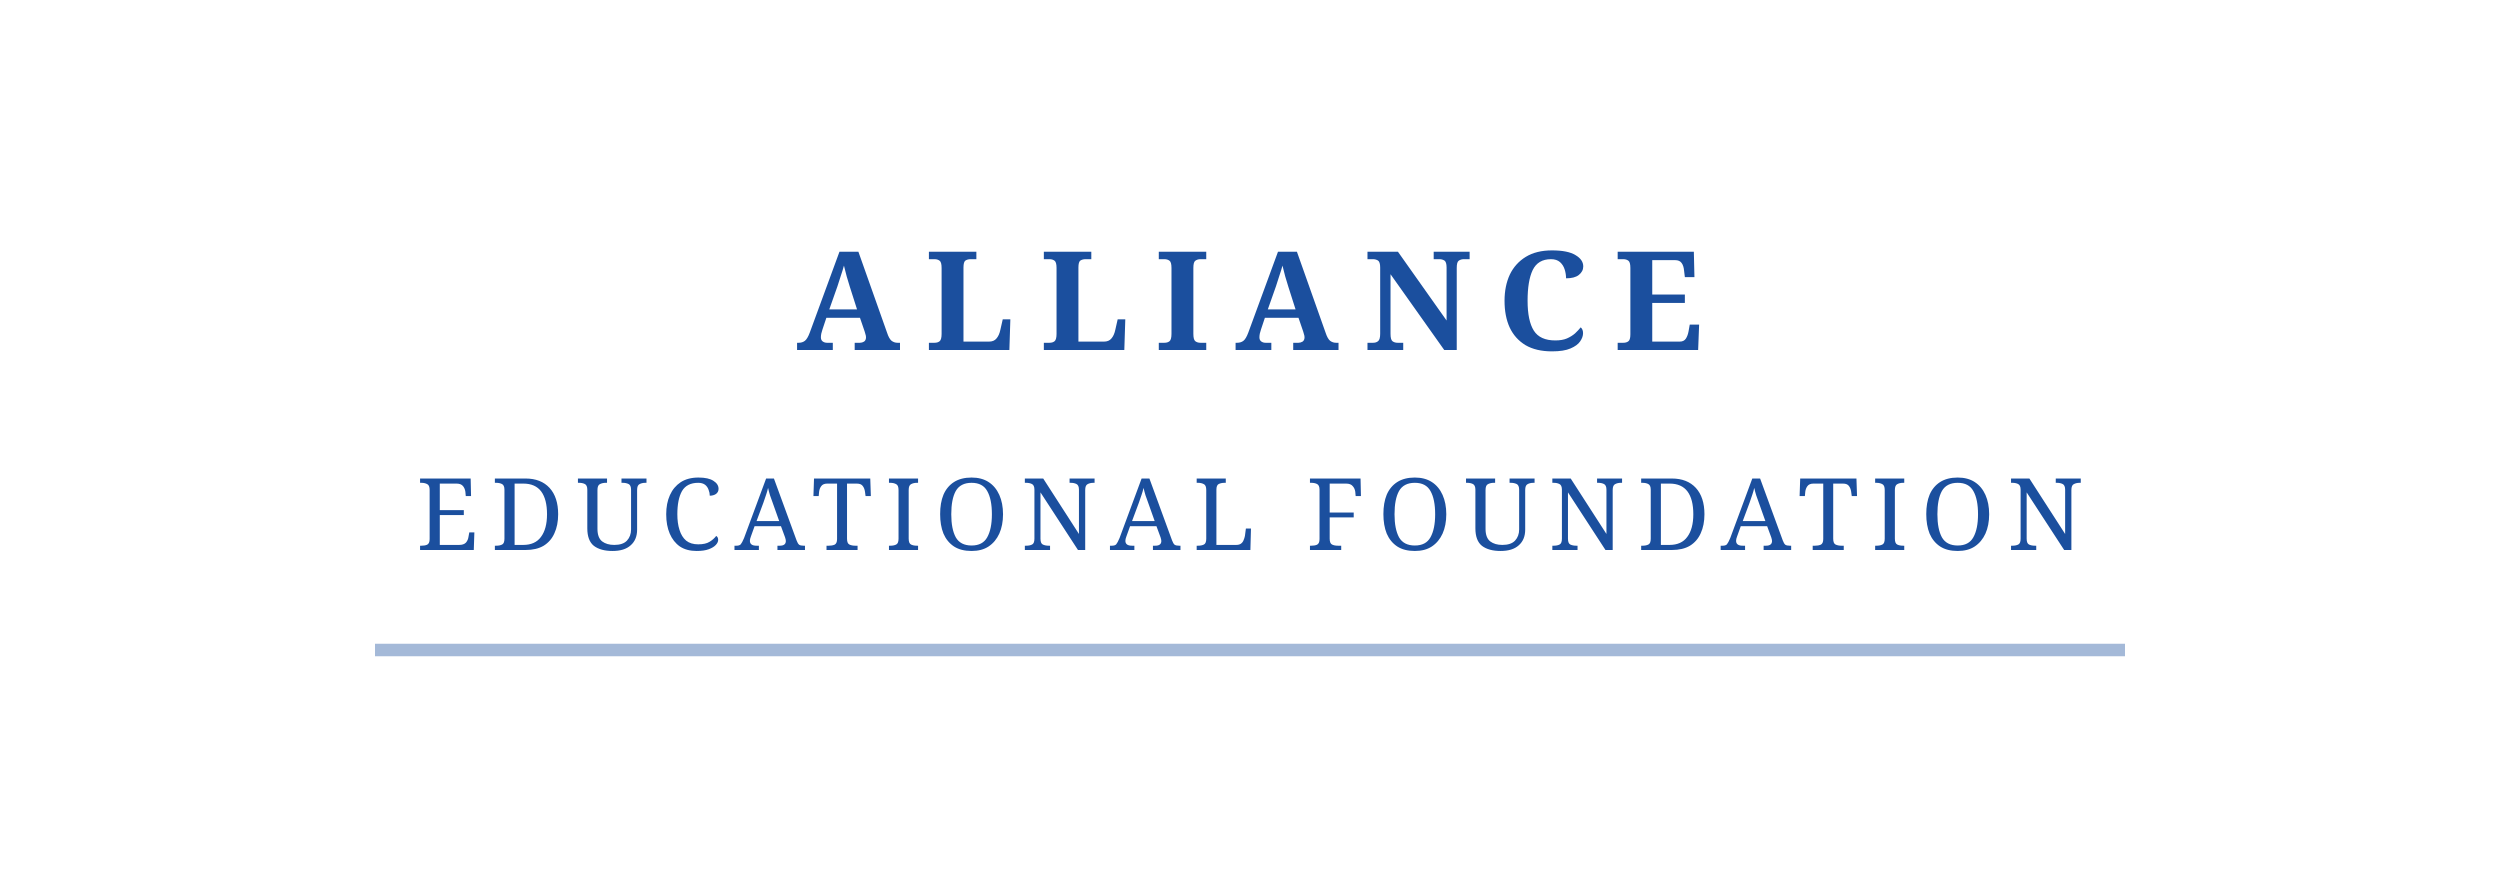
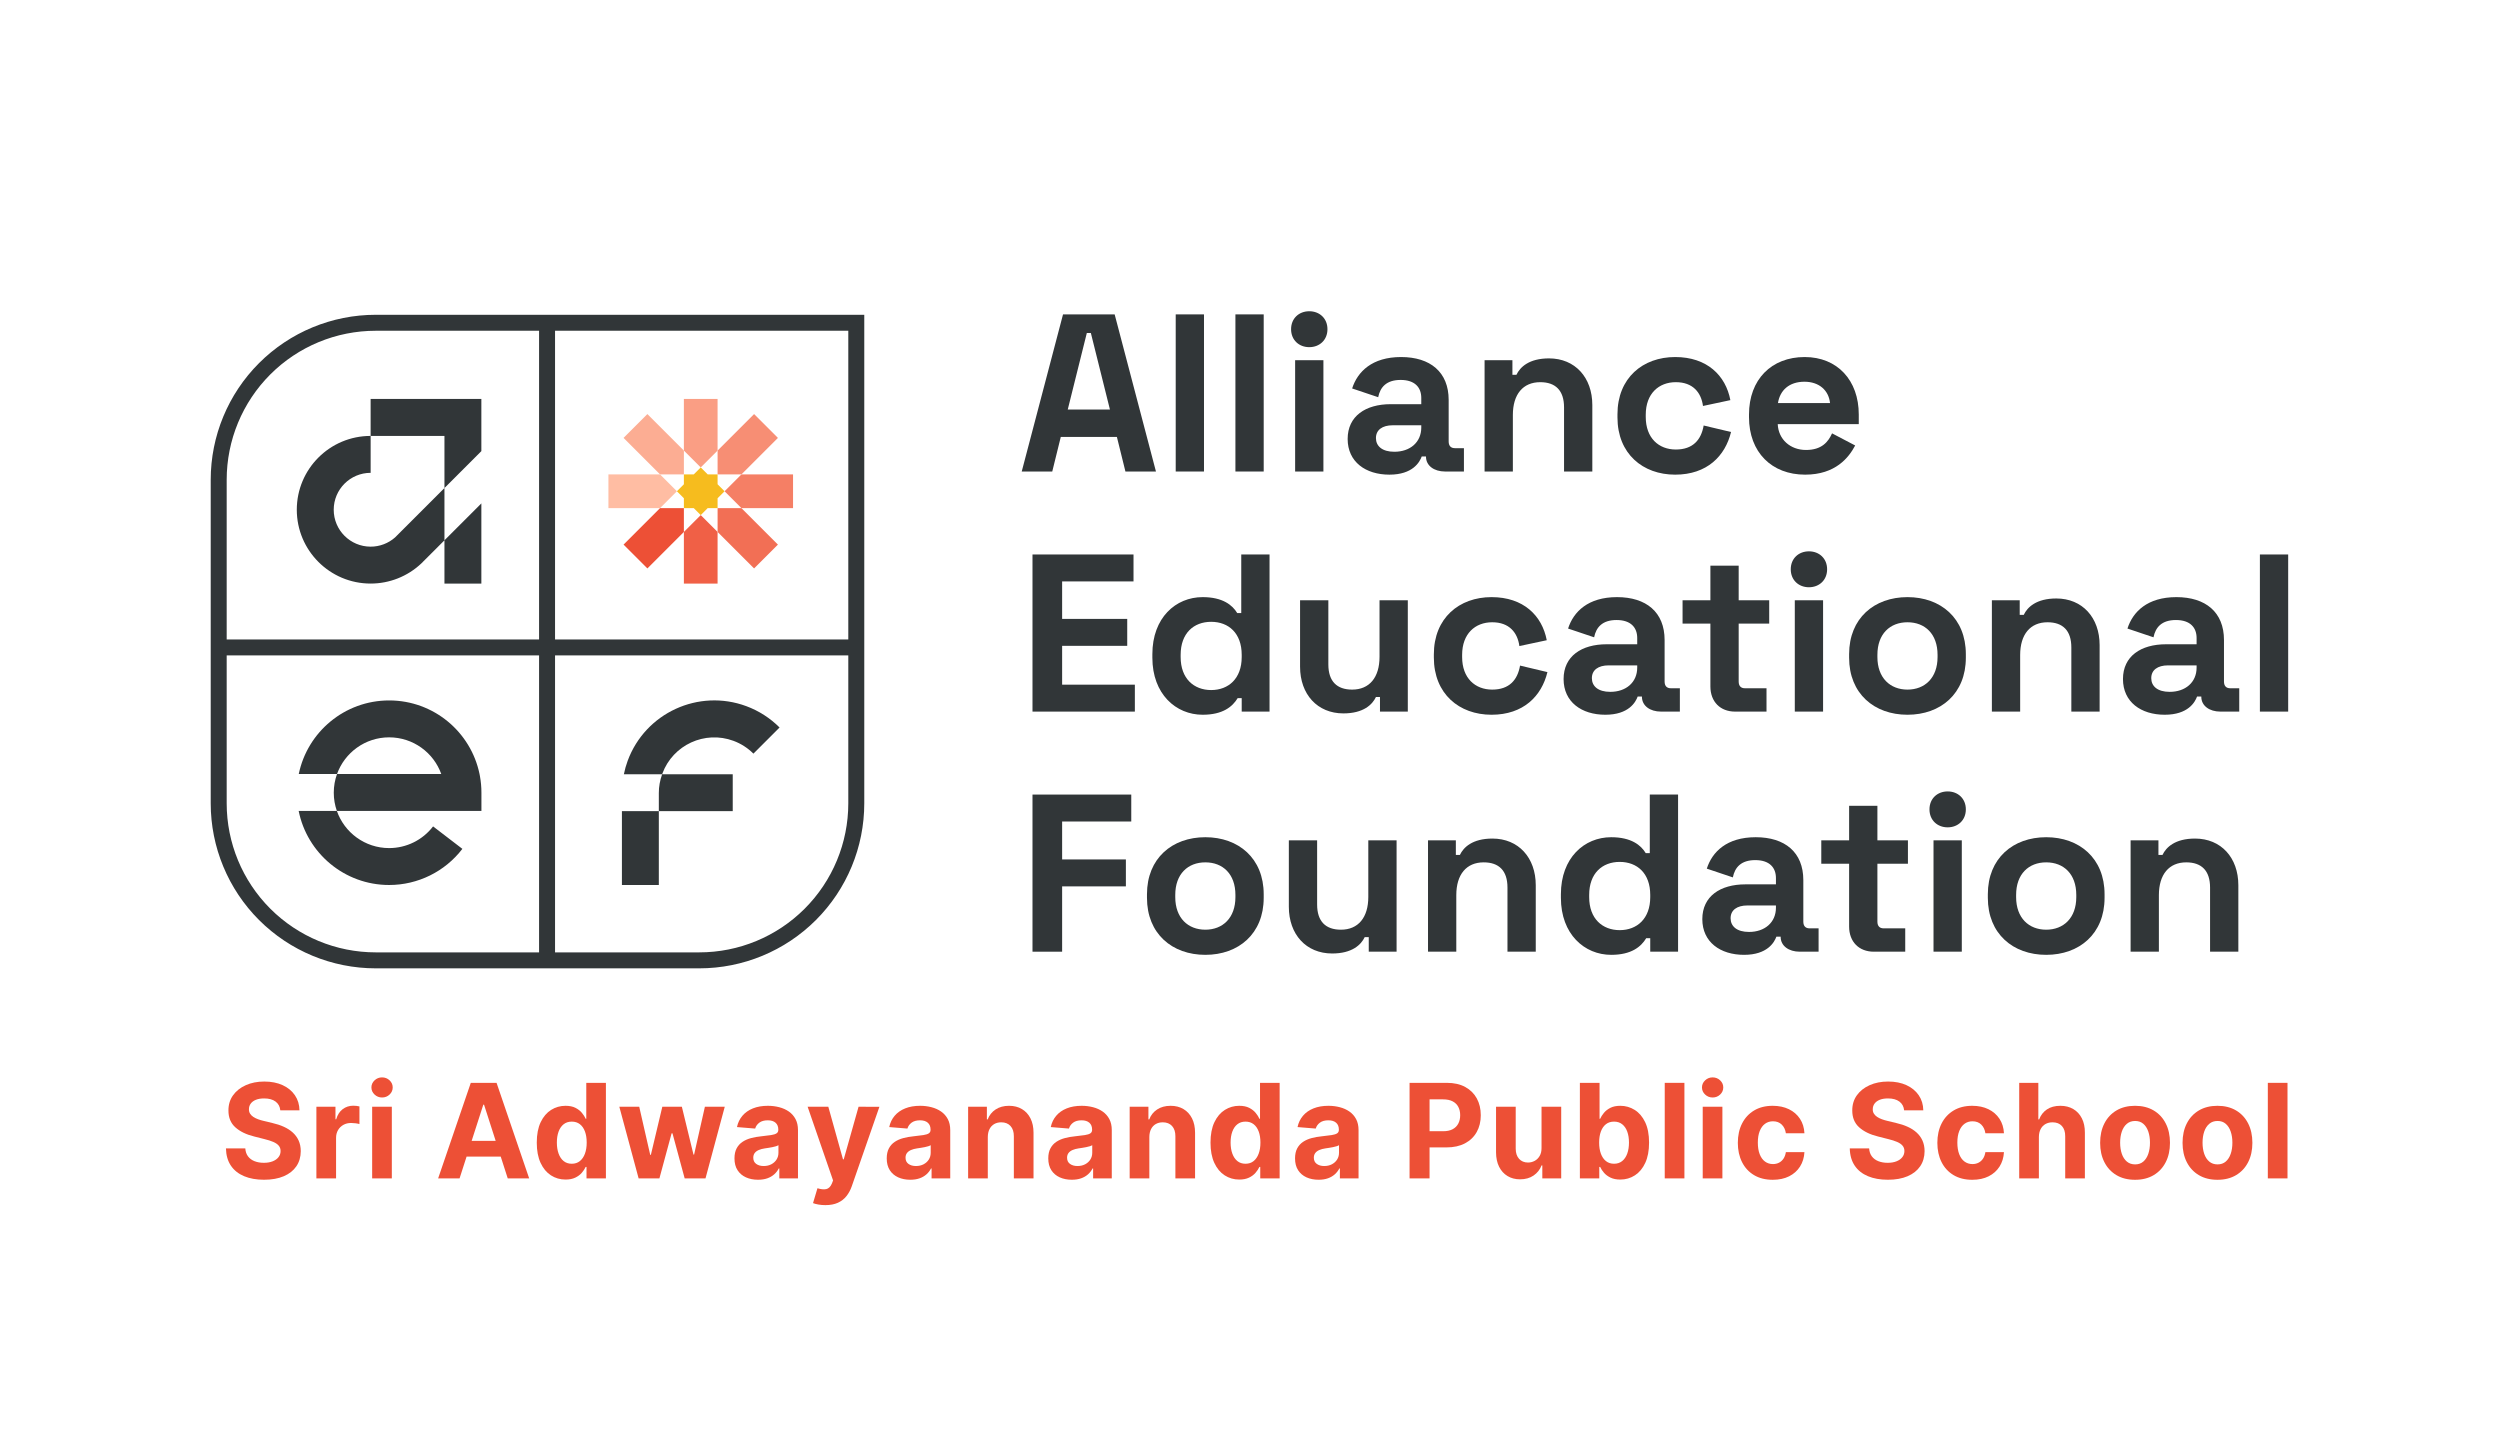
- <svg xmlns="http://www.w3.org/2000/svg" viewBox="0 0 200 70" width="200" height="70">
-   <rect width="200" height="70" fill="none" />
-   <text x="100" y="28" text-anchor="middle" font-family="Georgia, serif" font-size="11" font-weight="700" fill="#1B4F9E" letter-spacing="2">ALLIANCE</text>
-   <text x="100" y="44" text-anchor="middle" font-family="Georgia, serif" font-size="8" fill="#1B4F9E" letter-spacing="1">EDUCATIONAL FOUNDATION</text>
-   <line x1="30" y1="52" x2="170" y2="52" stroke="#1B4F9E" stroke-width="1" opacity="0.4" />
+ <svg xmlns="http://www.w3.org/2000/svg" width="100%" height="100%" viewBox="0 0 1081 620" version="1.1" xml:space="preserve" style="fill-rule:evenodd;clip-rule:evenodd;stroke-linejoin:round;stroke-miterlimit:2;">
+   <rect id="AEF_primary_Logo" x="0.26" y="0.55" width="1080" height="618.661" style="fill:none;" />
+   <g>
+     <path d="M373.711,136.113l-211.253,0c-18.922,0 -37.069,7.517 -50.449,20.897c-13.38,13.38 -20.897,31.527 -20.897,50.449c0,42.594 0,97.312 0,139.906c0,18.922 7.517,37.07 20.897,50.45c13.38,13.38 31.527,20.896 50.449,20.896l74.092,0l3.45,0c-0,0 62.364,0 62.364,0c18.923,0 37.07,-7.516 50.45,-20.896c13.38,-13.38 20.897,-31.528 20.897,-50.45l-0,-63.959c-0,0 -0,-6.906 -0,-6.906c-0,-0 -0,-140.387 -0,-140.387Zm-275.693,147.293l0,63.959c0,17.091 6.789,33.481 18.874,45.566c12.085,12.085 28.476,18.874 45.566,18.874l70.636,0l-0,-128.399l-135.076,0Zm268.786,0l-126.804,0l-0,128.399l62.364,0c17.091,0 33.482,-6.789 45.566,-18.874c12.085,-12.085 18.874,-28.475 18.874,-45.566l0,-63.959Zm-126.804,-140.387l-0,133.481l126.804,-0l0,-133.481l-126.804,0Zm-6.906,0l-70.636,0c-17.09,0 -33.481,6.789 -45.566,18.874c-12.085,12.085 -18.874,28.476 -18.874,45.566l0,69.041l135.076,-0l-0,-133.481Z" style="fill:#313638;" />
+     <path d="M208.14,195.07l-0,22.599l-15.961,15.961l-0,18.705l15.961,0l-0,-57.265Zm-37.32,37.32c-2.907,2.56 -6.657,3.984 -10.554,3.984c-8.812,-0 -15.966,-7.152 -15.966,-15.961c0,-8.815 7.148,-15.961 15.966,-15.961l0,-15.961c-17.635,-0 -31.932,14.292 -31.932,31.922c0,17.618 14.308,31.922 31.932,31.922c8.131,0 15.943,-3.1 21.852,-8.645l0,-0l0.001,-0.001c0.246,-0.23 0.488,-0.465 0.727,-0.704l-0.012,-0.011l9.345,-9.344l-0,-22.599l15.961,-15.961l-0,-22.566l-47.884,0l0,15.987l31.923,-0l-0,22.54l-21.359,21.359Z" style="fill:#313638;" />
+     <path d="M145.656,350.638l-16.514,0c3.656,18.261 19.794,32.034 39.123,32.034c12.411,0 24.116,-5.774 31.667,-15.623l-12.667,-9.712c-4.531,5.91 -11.553,9.374 -19,9.374c-10.457,0 -19.357,-6.719 -22.609,-16.073Zm62.512,0l0,-7.868c0,-2.417 -0.215,-4.784 -0.627,-7.082c-0.06,-0.339 -0.125,-0.676 -0.194,-1.011c-3.74,-18.157 -19.816,-31.81 -39.082,-31.81c-19.25,-0 -35.335,13.661 -39.079,31.81l16.545,0c3.318,-9.237 12.16,-15.849 22.534,-15.849c10.383,-0 19.222,6.609 22.537,15.849l-45.071,0c-0.912,2.528 -1.407,5.253 -1.407,8.093c-0,2.756 0.467,5.404 1.332,7.868l62.512,0Z" style="fill:#313638;" />
+     <g>
+       <path d="M121.205,480.105c-0.16,-1.627 -0.845,-2.891 -2.057,-3.792c-1.212,-0.901 -2.856,-1.352 -4.933,-1.352c-1.411,0 -2.603,0.199 -3.575,0.595c-0.971,0.397 -1.714,0.945 -2.226,1.644c-0.513,0.7 -0.769,1.493 -0.769,2.381c-0.027,0.739 0.13,1.385 0.469,1.936c0.34,0.552 0.809,1.026 1.408,1.423c0.599,0.396 1.292,0.739 2.077,1.028c0.786,0.289 1.624,0.535 2.516,0.737l3.675,0.887c1.784,0.404 3.422,0.942 4.913,1.614c1.491,0.672 2.782,1.499 3.874,2.481c1.092,0.982 1.941,2.138 2.546,3.47c0.606,1.331 0.916,2.858 0.929,4.579c-0.013,2.528 -0.649,4.717 -1.907,6.566c-1.258,1.849 -3.069,3.281 -5.432,4.297c-2.363,1.015 -5.209,1.523 -8.538,1.523c-3.302,-0 -6.174,-0.511 -8.617,-1.533c-2.443,-1.022 -4.347,-2.539 -5.712,-4.549c-1.364,-2.011 -2.08,-4.502 -2.147,-7.474l8.368,-0c0.093,1.385 0.489,2.538 1.188,3.46c0.699,0.921 1.638,1.613 2.816,2.077c1.179,0.464 2.513,0.696 4.004,0.696c1.465,0 2.74,-0.215 3.825,-0.645c1.085,-0.431 1.927,-1.029 2.526,-1.796c0.599,-0.766 0.899,-1.647 0.899,-2.642c-0,-0.928 -0.27,-1.708 -0.809,-2.34c-0.539,-0.632 -1.325,-1.17 -2.357,-1.614c-1.031,-0.444 -2.293,-0.847 -3.784,-1.21l-4.453,-1.13c-3.449,-0.847 -6.171,-2.172 -8.168,-3.974c-1.998,-1.802 -2.989,-4.229 -2.976,-7.282c-0.013,-2.502 0.649,-4.687 1.987,-6.556c1.338,-1.87 3.179,-3.329 5.522,-4.378c2.343,-1.049 5.006,-1.573 7.988,-1.573c3.036,-0 5.688,0.524 7.958,1.573c2.27,1.049 4.038,2.508 5.303,4.378c1.264,1.869 1.917,4.034 1.957,6.495l-8.288,0Z" style="fill:#ed5036;fill-rule:nonzero;" />
+       <path d="M136.808,509.537l0,-30.985l8.248,0l0,5.406l0.32,0c0.559,-1.923 1.498,-3.379 2.816,-4.367c1.318,-0.989 2.836,-1.483 4.553,-1.483c0.426,0 0.885,0.027 1.378,0.081c0.493,0.054 0.925,0.128 1.298,0.222l0,7.625c-0.399,-0.121 -0.952,-0.229 -1.657,-0.323c-0.706,-0.094 -1.352,-0.141 -1.938,-0.141c-1.251,0 -2.366,0.272 -3.345,0.817c-0.978,0.545 -1.75,1.301 -2.316,2.269c-0.566,0.969 -0.849,2.085 -0.849,3.349l-0,17.53l-8.508,-0Z" style="fill:#ed5036;fill-rule:nonzero;" />
+       <path d="M160.919,509.537l0,-30.985l8.508,0l-0,30.985l-8.508,-0Zm4.294,-34.979c-1.265,-0 -2.35,-0.427 -3.255,-1.281c-0.905,-0.854 -1.358,-1.879 -1.358,-3.076c-0,-1.184 0.453,-2.202 1.358,-3.056c0.905,-0.854 1.984,-1.281 3.235,-1.281c1.278,-0 2.367,0.427 3.265,1.281c0.899,0.854 1.348,1.872 1.348,3.056c0,1.197 -0.449,2.222 -1.348,3.076c-0.898,0.854 -1.98,1.281 -3.245,1.281Z" style="fill:#ed5036;fill-rule:nonzero;" />
+       <path d="M198.717,509.537l-9.267,-0l14.12,-41.313l11.143,-0l14.1,41.313l-9.267,-0l-10.245,-31.873l-0.319,0l-10.265,31.873Zm-0.579,-16.239l21.887,0l0,6.818l-21.887,0l-0,-6.818Z" style="fill:#ed5036;fill-rule:nonzero;" />
+       <path d="M244.541,510.041c-2.33,0 -4.437,-0.608 -6.32,-1.825c-1.884,-1.218 -3.375,-3.013 -4.474,-5.386c-1.098,-2.374 -1.647,-5.289 -1.647,-8.745c-0,-3.551 0.565,-6.506 1.697,-8.866c1.132,-2.36 2.639,-4.129 4.523,-5.305c1.884,-1.177 3.951,-1.765 6.201,-1.765c1.718,-0 3.152,0.292 4.304,0.877c1.152,0.585 2.084,1.311 2.796,2.179c0.712,0.867 1.255,1.718 1.627,2.552l0.26,-0l0,-15.533l8.488,-0l-0,41.313l-8.388,-0l-0,-4.963l-0.36,0c-0.399,0.861 -0.961,1.712 -1.687,2.552c-0.726,0.841 -1.664,1.537 -2.816,2.088c-1.152,0.551 -2.553,0.827 -4.204,0.827Zm2.696,-6.838c1.372,-0 2.533,-0.38 3.485,-1.14c0.952,-0.76 1.684,-1.826 2.197,-3.197c0.513,-1.372 0.769,-2.979 0.769,-4.822c-0,-1.842 -0.253,-3.442 -0.759,-4.801c-0.506,-1.358 -1.238,-2.407 -2.197,-3.146c-0.958,-0.74 -2.123,-1.11 -3.495,-1.11c-1.398,0 -2.576,0.383 -3.535,1.15c-0.958,0.766 -1.684,1.829 -2.176,3.187c-0.493,1.358 -0.739,2.932 -0.739,4.72c-0,1.802 0.249,3.393 0.749,4.771c0.499,1.379 1.225,2.455 2.176,3.228c0.952,0.773 2.127,1.16 3.525,1.16Z" style="fill:#ed5036;fill-rule:nonzero;" />
+       <path d="M276.141,509.537l-8.347,-30.985l8.607,0l4.753,20.818l0.279,-0l4.953,-20.818l8.448,0l5.032,20.697l0.26,-0l4.673,-20.697l8.588,0l-8.328,30.985l-9.007,-0l-5.272,-19.487l-0.38,0l-5.272,19.487l-8.987,-0Z" style="fill:#ed5036;fill-rule:nonzero;" />
+       <path d="M327.772,510.122c-1.957,-0 -3.701,-0.346 -5.232,-1.039c-1.532,-0.693 -2.74,-1.721 -3.625,-3.086c-0.886,-1.365 -1.328,-3.07 -1.328,-5.114c-0,-1.722 0.313,-3.167 0.938,-4.337c0.626,-1.17 1.478,-2.112 2.557,-2.824c1.078,-0.713 2.306,-1.251 3.684,-1.614c1.378,-0.363 2.826,-0.619 4.344,-0.767c1.784,-0.188 3.222,-0.366 4.314,-0.534c1.091,-0.168 1.883,-0.42 2.376,-0.757c0.493,-0.336 0.739,-0.833 0.739,-1.492l-0,-0.121c-0,-1.278 -0.396,-2.267 -1.188,-2.966c-0.792,-0.699 -1.914,-1.049 -3.365,-1.049c-1.531,0 -2.75,0.34 -3.655,1.019c-0.905,0.679 -1.504,1.53 -1.797,2.552l-7.869,-0.646c0.4,-1.883 1.185,-3.513 2.357,-4.892c1.171,-1.378 2.686,-2.44 4.543,-3.187c1.857,-0.746 4.011,-1.119 6.461,-1.119c1.704,-0 3.338,0.201 4.902,0.605c1.565,0.403 2.956,1.029 4.174,1.876c1.218,0.847 2.18,1.933 2.886,3.258c0.706,1.324 1.058,2.908 1.058,4.75l0,20.899l-8.068,-0l0,-4.297l-0.239,0c-0.493,0.968 -1.152,1.819 -1.977,2.552c-0.826,0.733 -1.818,1.304 -2.976,1.715c-1.158,0.41 -2.496,0.615 -4.014,0.615Zm2.436,-5.931c1.252,0 2.357,-0.252 3.315,-0.756c0.959,-0.505 1.711,-1.187 2.257,-2.048c0.546,-0.861 0.819,-1.836 0.819,-2.925l-0,-3.288c-0.266,0.175 -0.629,0.333 -1.089,0.474c-0.459,0.141 -0.975,0.269 -1.547,0.383c-0.573,0.115 -1.145,0.216 -1.718,0.303c-0.572,0.087 -1.091,0.165 -1.557,0.232c-0.999,0.148 -1.871,0.383 -2.617,0.706c-0.745,0.323 -1.324,0.756 -1.737,1.301c-0.413,0.545 -0.619,1.221 -0.619,2.027c-0,1.17 0.423,2.061 1.268,2.673c0.845,0.612 1.92,0.918 3.225,0.918Z" style="fill:#ed5036;fill-rule:nonzero;" />
+       <path d="M356.904,521.096c-1.078,-0 -2.087,-0.084 -3.025,-0.253c-0.939,-0.168 -1.715,-0.373 -2.327,-0.615l1.917,-6.435c1.505,0.471 2.773,0.595 3.805,0.373c1.031,-0.222 1.847,-1.032 2.446,-2.43l0.499,-1.312l-11.004,-31.872l8.947,0l6.351,22.754l0.319,0l6.411,-22.754l9.007,0.04l-11.923,34.293c-0.572,1.655 -1.348,3.097 -2.326,4.327c-0.979,1.231 -2.214,2.186 -3.705,2.865c-1.491,0.679 -3.288,1.019 -5.392,1.019Z" style="fill:#ed5036;fill-rule:nonzero;" />
+       <path d="M393.608,510.122c-1.957,-0 -3.701,-0.346 -5.232,-1.039c-1.531,-0.693 -2.74,-1.721 -3.625,-3.086c-0.885,-1.365 -1.328,-3.07 -1.328,-5.114c-0,-1.722 0.313,-3.167 0.939,-4.337c0.625,-1.17 1.477,-2.112 2.556,-2.824c1.078,-0.713 2.306,-1.251 3.684,-1.614c1.378,-0.363 2.826,-0.619 4.344,-0.767c1.784,-0.188 3.222,-0.366 4.314,-0.534c1.091,-0.168 1.884,-0.42 2.376,-0.757c0.493,-0.336 0.739,-0.833 0.739,-1.492l0,-0.121c0,-1.278 -0.396,-2.267 -1.188,-2.966c-0.792,-0.699 -1.914,-1.049 -3.365,-1.049c-1.531,0 -2.75,0.34 -3.655,1.019c-0.905,0.679 -1.504,1.53 -1.797,2.552l-7.869,-0.646c0.4,-1.883 1.185,-3.513 2.357,-4.892c1.171,-1.378 2.686,-2.44 4.543,-3.187c1.857,-0.746 4.011,-1.119 6.461,-1.119c1.704,-0 3.338,0.201 4.902,0.605c1.565,0.403 2.956,1.029 4.174,1.876c1.219,0.847 2.18,1.933 2.886,3.258c0.706,1.324 1.059,2.908 1.059,4.75l-0,20.899l-8.069,-0l0,-4.297l-0.239,0c-0.493,0.968 -1.152,1.819 -1.977,2.552c-0.826,0.733 -1.818,1.304 -2.976,1.715c-1.158,0.41 -2.496,0.615 -4.014,0.615Zm2.436,-5.931c1.252,0 2.357,-0.252 3.315,-0.756c0.959,-0.505 1.711,-1.187 2.257,-2.048c0.546,-0.861 0.819,-1.836 0.819,-2.925l-0,-3.288c-0.266,0.175 -0.629,0.333 -1.088,0.474c-0.46,0.141 -0.976,0.269 -1.548,0.383c-0.573,0.115 -1.145,0.216 -1.718,0.303c-0.572,0.087 -1.091,0.165 -1.557,0.232c-0.999,0.148 -1.871,0.383 -2.617,0.706c-0.745,0.323 -1.324,0.756 -1.737,1.301c-0.413,0.545 -0.619,1.221 -0.619,2.027c-0,1.17 0.423,2.061 1.268,2.673c0.846,0.612 1.921,0.918 3.225,0.918Z" style="fill:#ed5036;fill-rule:nonzero;" />
+       <path d="M427.125,491.624l0,17.913l-8.507,-0l-0,-30.985l8.108,0l-0,5.467l0.359,-0c0.679,-1.802 1.818,-3.231 3.415,-4.287c1.598,-1.056 3.535,-1.583 5.812,-1.583c2.13,-0 3.987,0.47 5.571,1.412c1.585,0.941 2.816,2.282 3.695,4.024c0.879,1.742 1.318,3.816 1.318,6.223l0,19.729l-8.507,-0l-0,-18.196c0.013,-1.896 -0.466,-3.379 -1.438,-4.448c-0.972,-1.069 -2.31,-1.603 -4.014,-1.603c-1.145,-0 -2.154,0.248 -3.026,0.746c-0.872,0.498 -1.551,1.22 -2.037,2.169c-0.486,0.948 -0.736,2.087 -0.749,3.419Z" style="fill:#ed5036;fill-rule:nonzero;" />
+       <path d="M463.458,510.122c-1.957,-0 -3.701,-0.346 -5.232,-1.039c-1.531,-0.693 -2.739,-1.721 -3.625,-3.086c-0.885,-1.365 -1.328,-3.07 -1.328,-5.114c0,-1.722 0.313,-3.167 0.939,-4.337c0.625,-1.17 1.478,-2.112 2.556,-2.824c1.078,-0.713 2.307,-1.251 3.685,-1.614c1.378,-0.363 2.825,-0.619 4.343,-0.767c1.784,-0.188 3.222,-0.366 4.314,-0.534c1.092,-0.168 1.884,-0.42 2.376,-0.757c0.493,-0.336 0.739,-0.833 0.739,-1.492l0,-0.121c0,-1.278 -0.396,-2.267 -1.188,-2.966c-0.792,-0.699 -1.914,-1.049 -3.365,-1.049c-1.531,0 -2.749,0.34 -3.655,1.019c-0.905,0.679 -1.504,1.53 -1.797,2.552l-7.868,-0.646c0.399,-1.883 1.184,-3.513 2.356,-4.892c1.172,-1.378 2.686,-2.44 4.543,-3.187c1.858,-0.746 4.011,-1.119 6.461,-1.119c1.704,-0 3.338,0.201 4.903,0.605c1.564,0.403 2.955,1.029 4.174,1.876c1.218,0.847 2.18,1.933 2.885,3.258c0.706,1.324 1.059,2.908 1.059,4.75l-0,20.899l-8.068,-0l-0,-4.297l-0.24,0c-0.493,0.968 -1.152,1.819 -1.977,2.552c-0.826,0.733 -1.817,1.304 -2.976,1.715c-1.158,0.41 -2.496,0.615 -4.014,0.615Zm2.437,-5.931c1.251,0 2.356,-0.252 3.315,-0.756c0.958,-0.505 1.711,-1.187 2.256,-2.048c0.546,-0.861 0.819,-1.836 0.819,-2.925l0,-3.288c-0.266,0.175 -0.629,0.333 -1.088,0.474c-0.46,0.141 -0.975,0.269 -1.548,0.383c-0.572,0.115 -1.145,0.216 -1.717,0.303c-0.573,0.087 -1.092,0.165 -1.558,0.232c-0.999,0.148 -1.871,0.383 -2.616,0.706c-0.746,0.323 -1.325,0.756 -1.738,1.301c-0.412,0.545 -0.619,1.221 -0.619,2.027c0,1.17 0.423,2.061 1.268,2.673c0.846,0.612 1.921,0.918 3.226,0.918Z" style="fill:#ed5036;fill-rule:nonzero;" />
+       <path d="M496.975,491.624l0,17.913l-8.507,-0l-0,-30.985l8.108,0l-0,5.467l0.359,-0c0.679,-1.802 1.818,-3.231 3.415,-4.287c1.598,-1.056 3.535,-1.583 5.812,-1.583c2.13,-0 3.987,0.47 5.572,1.412c1.584,0.941 2.816,2.282 3.694,4.024c0.879,1.742 1.318,3.816 1.318,6.223l0,19.729l-8.507,-0l-0,-18.196c0.013,-1.896 -0.466,-3.379 -1.438,-4.448c-0.972,-1.069 -2.31,-1.603 -4.014,-1.603c-1.145,-0 -2.154,0.248 -3.026,0.746c-0.872,0.498 -1.551,1.22 -2.037,2.169c-0.486,0.948 -0.735,2.087 -0.749,3.419Z" style="fill:#ed5036;fill-rule:nonzero;" />
+       <path d="M535.865,510.041c-2.33,0 -4.437,-0.608 -6.321,-1.825c-1.884,-1.218 -3.375,-3.013 -4.474,-5.386c-1.098,-2.374 -1.647,-5.289 -1.647,-8.745c-0,-3.551 0.566,-6.506 1.697,-8.866c1.132,-2.36 2.64,-4.129 4.524,-5.305c1.884,-1.177 3.951,-1.765 6.201,-1.765c1.717,-0 3.152,0.292 4.303,0.877c1.152,0.585 2.084,1.311 2.796,2.179c0.713,0.867 1.255,1.718 1.628,2.552l0.259,-0l0,-15.533l8.488,-0l-0,41.313l-8.388,-0l0,-4.963l-0.359,0c-0.4,0.861 -0.962,1.712 -1.688,2.552c-0.725,0.841 -1.664,1.537 -2.816,2.088c-1.151,0.551 -2.552,0.827 -4.203,0.827Zm2.696,-6.838c1.371,-0 2.533,-0.38 3.485,-1.14c0.951,-0.76 1.684,-1.826 2.196,-3.197c0.513,-1.372 0.769,-2.979 0.769,-4.822c0,-1.842 -0.253,-3.442 -0.759,-4.801c-0.506,-1.358 -1.238,-2.407 -2.196,-3.146c-0.959,-0.74 -2.124,-1.11 -3.495,-1.11c-1.398,0 -2.577,0.383 -3.535,1.15c-0.959,0.766 -1.684,1.829 -2.177,3.187c-0.493,1.358 -0.739,2.932 -0.739,4.72c0,1.802 0.25,3.393 0.749,4.771c0.499,1.379 1.225,2.455 2.177,3.228c0.952,0.773 2.127,1.16 3.525,1.16Z" style="fill:#ed5036;fill-rule:nonzero;" />
+       <path d="M570.161,510.122c-1.957,-0 -3.702,-0.346 -5.233,-1.039c-1.531,-0.693 -2.739,-1.721 -3.624,-3.086c-0.886,-1.365 -1.328,-3.07 -1.328,-5.114c-0,-1.722 0.312,-3.167 0.938,-4.337c0.626,-1.17 1.478,-2.112 2.556,-2.824c1.079,-0.713 2.307,-1.251 3.685,-1.614c1.378,-0.363 2.826,-0.619 4.344,-0.767c1.784,-0.188 3.222,-0.366 4.313,-0.534c1.092,-0.168 1.884,-0.42 2.377,-0.757c0.492,-0.336 0.739,-0.833 0.739,-1.492l-0,-0.121c-0,-1.278 -0.396,-2.267 -1.188,-2.966c-0.793,-0.699 -1.914,-1.049 -3.366,-1.049c-1.531,0 -2.749,0.34 -3.654,1.019c-0.906,0.679 -1.505,1.53 -1.798,2.552l-7.868,-0.646c0.399,-1.883 1.185,-3.513 2.357,-4.892c1.171,-1.378 2.686,-2.44 4.543,-3.187c1.857,-0.746 4.011,-1.119 6.46,-1.119c1.705,-0 3.339,0.201 4.903,0.605c1.565,0.403 2.956,1.029 4.174,1.876c1.218,0.847 2.18,1.933 2.886,3.258c0.705,1.324 1.058,2.908 1.058,4.75l0,20.899l-8.068,-0l0,-4.297l-0.24,0c-0.492,0.968 -1.151,1.819 -1.977,2.552c-0.825,0.733 -1.817,1.304 -2.975,1.715c-1.159,0.41 -2.497,0.615 -4.014,0.615Zm2.436,-5.931c1.252,0 2.357,-0.252 3.315,-0.756c0.959,-0.505 1.711,-1.187 2.257,-2.048c0.546,-0.861 0.819,-1.836 0.819,-2.925l-0,-3.288c-0.267,0.175 -0.629,0.333 -1.089,0.474c-0.459,0.141 -0.975,0.269 -1.547,0.383c-0.573,0.115 -1.145,0.216 -1.718,0.303c-0.572,0.087 -1.092,0.165 -1.558,0.232c-0.998,0.148 -1.87,0.383 -2.616,0.706c-0.745,0.323 -1.325,0.756 -1.737,1.301c-0.413,0.545 -0.619,1.221 -0.619,2.027c-0,1.17 0.422,2.061 1.268,2.673c0.845,0.612 1.92,0.918 3.225,0.918Z" style="fill:#ed5036;fill-rule:nonzero;" />
+       <path d="M609.496,509.537l-0,-41.313l16.136,-0c3.102,-0 5.745,0.595 7.928,1.785c2.184,1.19 3.851,2.838 5.003,4.942c1.152,2.105 1.727,4.529 1.727,7.272c0,2.744 -0.585,5.165 -1.757,7.262c-1.172,2.098 -2.866,3.732 -5.083,4.902c-2.216,1.17 -4.896,1.755 -8.038,1.755l-10.285,0l0,-6.999l8.887,-0c1.665,-0 3.039,-0.293 4.124,-0.878c1.085,-0.585 1.898,-1.399 2.437,-2.441c0.539,-1.042 0.809,-2.242 0.809,-3.601c-0,-1.371 -0.27,-2.572 -0.809,-3.6c-0.539,-1.029 -1.355,-1.829 -2.447,-2.401c-1.091,-0.571 -2.476,-0.857 -4.154,-0.857l-5.831,-0l-0,34.172l-8.647,-0Z" style="fill:#ed5036;fill-rule:nonzero;" />
+       <path d="M666.558,496.344l0,-17.792l8.508,0l-0,30.985l-8.168,-0l-0,-5.628l-0.32,-0c-0.692,1.815 -1.84,3.274 -3.445,4.377c-1.604,1.103 -3.558,1.654 -5.861,1.654c-2.05,0 -3.854,-0.47 -5.412,-1.412c-1.558,-0.941 -2.773,-2.279 -3.645,-4.014c-0.872,-1.735 -1.315,-3.813 -1.328,-6.233l0,-19.729l8.508,0l-0,18.196c0.013,1.828 0.499,3.274 1.458,4.337c0.958,1.062 2.243,1.593 3.854,1.593c1.025,0 1.984,-0.238 2.876,-0.716c0.892,-0.477 1.614,-1.187 2.166,-2.128c0.553,-0.941 0.823,-2.105 0.809,-3.49Z" style="fill:#ed5036;fill-rule:nonzero;" />
+       <path d="M683.14,509.537l0,-41.313l8.508,-0l-0,15.533l0.259,-0c0.373,-0.834 0.916,-1.685 1.628,-2.552c0.712,-0.868 1.644,-1.594 2.796,-2.179c1.152,-0.585 2.586,-0.877 4.304,-0.877c2.236,-0 4.3,0.588 6.191,1.765c1.89,1.176 3.401,2.945 4.533,5.305c1.132,2.36 1.697,5.315 1.697,8.866c0,3.456 -0.549,6.371 -1.647,8.745c-1.099,2.373 -2.59,4.168 -4.474,5.386c-1.884,1.217 -3.99,1.825 -6.32,1.825c-1.651,0 -3.053,-0.276 -4.204,-0.827c-1.152,-0.551 -2.094,-1.247 -2.826,-2.088c-0.732,-0.84 -1.291,-1.691 -1.678,-2.552l-0.379,0l0,4.963l-8.388,-0Zm8.328,-15.493c0,1.843 0.253,3.45 0.759,4.822c0.506,1.371 1.238,2.437 2.197,3.197c0.958,0.76 2.123,1.14 3.495,1.14c1.384,-0 2.556,-0.387 3.514,-1.16c0.959,-0.773 1.688,-1.849 2.187,-3.228c0.5,-1.378 0.749,-2.969 0.749,-4.771c0,-1.788 -0.246,-3.362 -0.739,-4.72c-0.492,-1.358 -1.218,-2.421 -2.177,-3.187c-0.958,-0.767 -2.136,-1.15 -3.534,-1.15c-1.385,0 -2.553,0.37 -3.505,1.11c-0.952,0.739 -1.681,1.788 -2.187,3.146c-0.506,1.359 -0.759,2.959 -0.759,4.801Z" style="fill:#ed5036;fill-rule:nonzero;" />
+       <rect x="719.833" y="468.224" width="8.508" height="41.313" style="fill:#ed5036;fill-rule:nonzero;" />
+       <path d="M736.255,509.537l0,-30.985l8.508,0l-0,30.985l-8.508,-0Zm4.294,-34.979c-1.265,-0 -2.35,-0.427 -3.255,-1.281c-0.906,-0.854 -1.358,-1.879 -1.358,-3.076c-0,-1.184 0.452,-2.202 1.358,-3.056c0.905,-0.854 1.983,-1.281 3.235,-1.281c1.278,-0 2.366,0.427 3.265,1.281c0.899,0.854 1.348,1.872 1.348,3.056c0,1.197 -0.449,2.222 -1.348,3.076c-0.899,0.854 -1.98,1.281 -3.245,1.281Z" style="fill:#ed5036;fill-rule:nonzero;" />
+       <path d="M766.537,510.142c-3.142,-0 -5.841,-0.676 -8.098,-2.027c-2.257,-1.352 -3.988,-3.231 -5.192,-5.639c-1.205,-2.407 -1.808,-5.177 -1.808,-8.311c0,-3.173 0.609,-5.96 1.828,-8.361c1.218,-2.401 2.952,-4.277 5.202,-5.628c2.25,-1.352 4.926,-2.027 8.028,-2.027c2.676,-0 5.019,0.49 7.03,1.472c2.01,0.982 3.601,2.36 4.773,4.136c1.171,1.775 1.817,3.859 1.937,6.253l-8.028,-0c-0.227,-1.547 -0.822,-2.794 -1.788,-3.742c-0.965,-0.948 -2.226,-1.422 -3.784,-1.422c-1.318,-0 -2.466,0.36 -3.445,1.079c-0.979,0.72 -1.741,1.765 -2.287,3.137c-0.546,1.372 -0.818,3.032 -0.818,4.982c-0,1.977 0.269,3.658 0.808,5.044c0.54,1.385 1.302,2.44 2.287,3.167c0.985,0.726 2.137,1.089 3.455,1.089c0.972,-0 1.847,-0.202 2.626,-0.605c0.779,-0.404 1.425,-0.992 1.937,-1.765c0.513,-0.774 0.849,-1.705 1.009,-2.794l8.028,-0c-0.133,2.367 -0.769,4.448 -1.907,6.243c-1.139,1.795 -2.706,3.197 -4.703,4.206c-1.997,1.009 -4.361,1.513 -7.09,1.513Z" style="fill:#ed5036;fill-rule:nonzero;" />
+       <path d="M823.346,480.105c-0.159,-1.627 -0.845,-2.891 -2.057,-3.792c-1.211,-0.901 -2.855,-1.352 -4.932,-1.352c-1.412,0 -2.603,0.199 -3.575,0.595c-0.972,0.397 -1.714,0.945 -2.227,1.644c-0.512,0.7 -0.769,1.493 -0.769,2.381c-0.026,0.739 0.13,1.385 0.47,1.936c0.339,0.552 0.808,1.026 1.408,1.423c0.599,0.396 1.291,0.739 2.077,1.028c0.785,0.289 1.624,0.535 2.516,0.737l3.674,0.887c1.784,0.404 3.422,0.942 4.913,1.614c1.491,0.672 2.783,1.499 3.875,2.481c1.091,0.982 1.94,2.138 2.546,3.47c0.606,1.331 0.915,2.858 0.928,4.579c-0.013,2.528 -0.649,4.717 -1.907,6.566c-1.258,1.849 -3.069,3.281 -5.432,4.297c-2.363,1.015 -5.209,1.523 -8.537,1.523c-3.302,-0 -6.175,-0.511 -8.618,-1.533c-2.443,-1.022 -4.347,-2.539 -5.711,-4.549c-1.365,-2.011 -2.08,-4.502 -2.147,-7.474l8.368,-0c0.093,1.385 0.489,2.538 1.188,3.46c0.699,0.921 1.637,1.613 2.816,2.077c1.178,0.464 2.513,0.696 4.004,0.696c1.464,0 2.739,-0.215 3.824,-0.645c1.085,-0.431 1.927,-1.029 2.527,-1.796c0.599,-0.766 0.898,-1.647 0.898,-2.642c0,-0.928 -0.269,-1.708 -0.809,-2.34c-0.539,-0.632 -1.324,-1.17 -2.356,-1.614c-1.032,-0.444 -2.293,-0.847 -3.785,-1.21l-4.453,-1.13c-3.448,-0.847 -6.171,-2.172 -8.168,-3.974c-1.997,-1.802 -2.989,-4.229 -2.976,-7.282c-0.013,-2.502 0.649,-4.687 1.987,-6.556c1.338,-1.87 3.179,-3.329 5.522,-4.378c2.344,-1.049 5.006,-1.573 7.989,-1.573c3.035,-0 5.688,0.524 7.958,1.573c2.27,1.049 4.037,2.508 5.302,4.378c1.265,1.869 1.917,4.034 1.957,6.495l-8.288,0Z" style="fill:#ed5036;fill-rule:nonzero;" />
+       <path d="M852.81,510.142c-3.143,-0 -5.842,-0.676 -8.099,-2.027c-2.256,-1.352 -3.987,-3.231 -5.192,-5.639c-1.205,-2.407 -1.807,-5.177 -1.807,-8.311c-0,-3.173 0.609,-5.96 1.827,-8.361c1.218,-2.401 2.952,-4.277 5.202,-5.628c2.25,-1.352 4.926,-2.027 8.029,-2.027c2.676,-0 5.019,0.49 7.029,1.472c2.011,0.982 3.602,2.36 4.773,4.136c1.172,1.775 1.818,3.859 1.937,6.253l-8.028,-0c-0.226,-1.547 -0.822,-2.794 -1.787,-3.742c-0.965,-0.948 -2.227,-1.422 -3.785,-1.422c-1.318,-0 -2.466,0.36 -3.445,1.079c-0.978,0.72 -1.74,1.765 -2.286,3.137c-0.546,1.372 -0.819,3.032 -0.819,4.982c0,1.977 0.27,3.658 0.809,5.044c0.539,1.385 1.301,2.44 2.286,3.167c0.986,0.726 2.137,1.089 3.455,1.089c0.972,-0 1.848,-0.202 2.627,-0.605c0.778,-0.404 1.424,-0.992 1.937,-1.765c0.512,-0.774 0.848,-1.705 1.008,-2.794l8.028,-0c-0.133,2.367 -0.768,4.448 -1.907,6.243c-1.138,1.795 -2.706,3.197 -4.703,4.206c-1.997,1.009 -4.36,1.513 -7.089,1.513Z" style="fill:#ed5036;fill-rule:nonzero;" />
+       <path d="M881.614,491.624l-0,17.913l-8.508,-0l0,-41.313l8.268,-0l-0,15.795l0.359,-0c0.693,-1.829 1.811,-3.265 3.356,-4.307c1.544,-1.042 3.481,-1.563 5.811,-1.563c2.13,-0 3.991,0.467 5.582,1.402c1.591,0.934 2.829,2.272 3.714,4.014c0.886,1.741 1.322,3.823 1.308,6.243l0,19.729l-8.507,-0l-0,-18.196c0.013,-1.909 -0.463,-3.395 -1.428,-4.458c-0.965,-1.062 -2.313,-1.593 -4.044,-1.593c-1.158,-0 -2.18,0.248 -3.066,0.746c-0.885,0.498 -1.577,1.22 -2.076,2.169c-0.5,0.948 -0.756,2.087 -0.769,3.419Z" style="fill:#ed5036;fill-rule:nonzero;" />
+       <path d="M923.199,510.142c-3.102,-0 -5.782,-0.669 -8.038,-2.007c-2.257,-1.338 -3.998,-3.208 -5.223,-5.608c-1.224,-2.401 -1.837,-5.188 -1.837,-8.362c0,-3.2 0.613,-6.001 1.837,-8.401c1.225,-2.401 2.966,-4.27 5.223,-5.608c2.256,-1.338 4.936,-2.007 8.038,-2.007c3.102,-0 5.781,0.669 8.038,2.007c2.257,1.338 3.998,3.207 5.222,5.608c1.225,2.4 1.838,5.201 1.838,8.401c-0,3.174 -0.613,5.961 -1.838,8.362c-1.224,2.4 -2.965,4.27 -5.222,5.608c-2.257,1.338 -4.936,2.007 -8.038,2.007Zm0.04,-6.657c1.411,0 2.589,-0.407 3.535,-1.22c0.945,-0.814 1.661,-1.927 2.147,-3.339c0.486,-1.412 0.728,-3.019 0.728,-4.821c0,-1.802 -0.242,-3.409 -0.728,-4.821c-0.486,-1.412 -1.202,-2.529 -2.147,-3.349c-0.946,-0.82 -2.124,-1.23 -3.535,-1.23c-1.425,-0 -2.62,0.41 -3.585,1.23c-0.965,0.82 -1.691,1.937 -2.177,3.349c-0.486,1.412 -0.729,3.019 -0.729,4.821c0,1.802 0.243,3.409 0.729,4.821c0.486,1.412 1.212,2.525 2.177,3.339c0.965,0.813 2.16,1.22 3.585,1.22Z" style="fill:#ed5036;fill-rule:nonzero;" />
+       <path d="M958.833,510.142c-3.102,-0 -5.781,-0.669 -8.038,-2.007c-2.257,-1.338 -3.998,-3.208 -5.222,-5.608c-1.225,-2.401 -1.838,-5.188 -1.838,-8.362c0,-3.2 0.613,-6.001 1.838,-8.401c1.224,-2.401 2.965,-4.27 5.222,-5.608c2.257,-1.338 4.936,-2.007 8.038,-2.007c3.102,-0 5.782,0.669 8.038,2.007c2.257,1.338 3.998,3.207 5.223,5.608c1.224,2.4 1.837,5.201 1.837,8.401c-0,3.174 -0.613,5.961 -1.837,8.362c-1.225,2.4 -2.966,4.27 -5.223,5.608c-2.256,1.338 -4.936,2.007 -8.038,2.007Zm0.04,-6.657c1.411,0 2.59,-0.407 3.535,-1.22c0.945,-0.814 1.661,-1.927 2.147,-3.339c0.486,-1.412 0.729,-3.019 0.729,-4.821c-0,-1.802 -0.243,-3.409 -0.729,-4.821c-0.486,-1.412 -1.202,-2.529 -2.147,-3.349c-0.945,-0.82 -2.124,-1.23 -3.535,-1.23c-1.425,-0 -2.62,0.41 -3.585,1.23c-0.965,0.82 -1.691,1.937 -2.177,3.349c-0.486,1.412 -0.728,3.019 -0.728,4.821c-0,1.802 0.242,3.409 0.728,4.821c0.486,1.412 1.212,2.525 2.177,3.339c0.965,0.813 2.16,1.22 3.585,1.22Z" style="fill:#ed5036;fill-rule:nonzero;" />
+       <rect x="980.607" y="468.224" width="8.508" height="41.313" style="fill:#ed5036;fill-rule:nonzero;" />
+     </g>
+     <g>
+       <path d="M441.793,203.883l13.201,0l3.688,-14.947l24.265,0l3.688,14.947l13.201,0l-17.859,-67.942l-22.324,0l-17.86,67.942Zm19.898,-26.788l8.25,-33.098l1.747,0l8.25,33.098l-18.247,-0Z" style="fill:#313638;fill-rule:nonzero;" />
+       <rect x="508.377" y="135.941" width="12.23" height="67.942" style="fill:#313638;fill-rule:nonzero;" />
+       <rect x="534.195" y="135.941" width="12.23" height="67.942" style="fill:#313638;fill-rule:nonzero;" />
+       <path d="M566.128,150.112c4.465,-0 7.862,-3.106 7.862,-7.765c-0,-4.659 -3.397,-7.765 -7.862,-7.765c-4.465,0 -7.862,3.106 -7.862,7.765c0,4.659 3.397,7.765 7.862,7.765Zm-6.115,53.771l12.23,0l-0,-48.142l-12.23,0l0,48.142Z" style="fill:#313638;fill-rule:nonzero;" />
+       <path d="M600.779,205.242c10.094,0 13.103,-5.435 13.976,-7.862l1.844,0l0,0.097c0,3.883 3.495,6.406 8.251,6.406l8.153,0l-0,-10.094l-3.883,0c-1.747,0 -2.718,-0.97 -2.718,-2.912l0,-17.956c0,-12.035 -7.958,-18.538 -20.576,-18.538c-12.521,-0 -18.83,6.309 -21.16,13.588l11.26,3.785c0.873,-4.367 3.591,-7.473 9.706,-7.473c6.211,-0 8.929,3.3 8.929,7.765l0,2.717l-13.2,0c-10.871,0 -18.636,5.145 -18.636,15.045c0,9.9 7.765,15.432 18.054,15.432Zm2.135,-9.9c-5.241,0 -7.959,-2.426 -7.959,-5.921c-0,-3.494 2.718,-5.532 7.279,-5.532l12.327,0l0,0.971c0,6.406 -4.853,10.482 -11.647,10.482Z" style="fill:#313638;fill-rule:nonzero;" />
+       <path d="M641.932,203.883l12.23,0l-0,-24.459c-0,-8.929 4.368,-14.171 11.841,-14.171c6.6,0 10.289,3.592 10.289,10.871l-0,27.759l12.229,0l0,-28.729c0,-11.939 -7.473,-20.189 -18.732,-20.189c-8.639,-0 -12.521,3.785 -14.074,7.085l-1.747,0l-0,-6.309l-12.036,0l0,48.142Z" style="fill:#313638;fill-rule:nonzero;" />
+       <path d="M724.337,205.242c13.782,0 21.644,-8.056 24.168,-18.441l-11.842,-2.815c-1.067,6.212 -4.659,10.386 -12.035,10.386c-7.377,-0 -13.006,-4.951 -13.006,-14.074l-0,-0.971c-0,-9.124 5.629,-14.074 13.006,-14.074c7.376,0 10.968,4.465 11.744,10.289l11.841,-2.524c-2.038,-10.676 -10.094,-18.635 -23.876,-18.635c-13.977,-0 -24.945,9.026 -24.945,24.75l-0,1.359c-0,15.724 10.968,24.75 24.945,24.75Z" style="fill:#313638;fill-rule:nonzero;" />
+       <path d="M780.535,205.242c13.2,0 18.926,-7.473 21.644,-12.618l-9.997,-5.241c-1.65,3.688 -4.465,7.183 -11.259,7.183c-6.794,-0 -11.939,-4.562 -12.23,-11.162l35.039,-0l-0,-4.174c-0,-14.753 -9.221,-24.847 -23.392,-24.847c-14.365,-0 -24.071,9.706 -24.071,24.847l0,1.165c0,15.141 9.804,24.847 24.266,24.847Zm-11.745,-30.962c0.874,-5.532 4.853,-9.221 11.453,-9.221c6.309,0 10.483,3.689 11.065,9.221l-22.518,0Z" style="fill:#313638;fill-rule:nonzero;" />
+       <path d="M446.452,307.698l44.26,0l-0,-11.647l-31.448,-0l0,-16.791l28.148,-0l-0,-11.648l-28.148,0l0,-16.209l30.866,0l-0,-11.647l-43.678,-0l0,67.942Z" style="fill:#313638;fill-rule:nonzero;" />
+       <path d="M520.024,309.057c8.736,0 12.909,-3.494 15.142,-7.182l1.747,-0l-0,5.823l12.035,0l0,-67.942l-12.229,-0l-0,25.333l-1.747,-0c-2.039,-3.397 -6.212,-6.892 -14.948,-6.892c-11.647,0 -21.741,8.93 -21.741,24.654l-0,1.553c-0,15.724 10.191,24.653 21.741,24.653Zm3.689,-10.677c-7.474,0 -13.201,-4.95 -13.201,-14.267l0,-0.971c0,-9.318 5.63,-14.268 13.201,-14.268c7.57,0 13.2,4.95 13.2,14.268l-0,0.971c-0,9.317 -5.727,14.267 -13.2,14.267Z" style="fill:#313638;fill-rule:nonzero;" />
+       <path d="M580.881,308.475c8.639,-0 12.521,-3.786 14.074,-7.086l1.747,0l-0,6.309l12.035,0l0,-48.142l-12.229,0l-0,24.459c-0,8.93 -4.368,14.171 -11.842,14.171c-6.6,0 -10.288,-3.591 -10.288,-10.87l0,-27.76l-12.23,0l0,28.73c0,11.939 7.474,20.189 18.733,20.189Z" style="fill:#313638;fill-rule:nonzero;" />
+       <path d="M644.941,309.057c13.783,0 21.645,-8.056 24.168,-18.441l-11.841,-2.815c-1.068,6.212 -4.659,10.385 -12.036,10.385c-7.376,0 -13.006,-4.95 -13.006,-14.073l0,-0.971c0,-9.124 5.63,-14.074 13.006,-14.074c7.377,0 10.968,4.465 11.745,10.289l11.841,-2.524c-2.038,-10.677 -10.094,-18.636 -23.877,-18.636c-13.977,0 -24.944,9.027 -24.944,24.751l-0,1.359c-0,15.723 10.967,24.75 24.944,24.75Z" style="fill:#313638;fill-rule:nonzero;" />
+       <path d="M694.151,309.057c10.094,0 13.103,-5.435 13.976,-7.862l1.845,0l-0,0.097c-0,3.883 3.494,6.406 8.25,6.406l8.153,0l-0,-10.094l-3.883,-0c-1.747,-0 -2.717,-0.971 -2.717,-2.912l-0,-17.956c-0,-12.036 -7.959,-18.539 -20.577,-18.539c-12.521,0 -18.83,6.309 -21.159,13.589l11.259,3.785c0.873,-4.367 3.591,-7.473 9.706,-7.473c6.212,-0 8.929,3.3 8.929,7.764l0,2.718l-13.2,0c-10.871,0 -18.636,5.144 -18.636,15.044c0,9.901 7.765,15.433 18.054,15.433Zm2.135,-9.9c-5.241,-0 -7.959,-2.427 -7.959,-5.921c0,-3.494 2.718,-5.532 7.28,-5.532l12.326,-0l0,0.97c0,6.406 -4.853,10.483 -11.647,10.483Z" style="fill:#313638;fill-rule:nonzero;" />
+       <path d="M750.252,307.698l13.588,0l0,-10.094l-9.318,-0c-1.747,-0 -2.717,-0.971 -2.717,-2.912l-0,-25.041l13.2,-0l-0,-10.095l-13.2,0l-0,-14.947l-12.23,-0l0,14.947l-12.035,0l-0,10.095l12.035,-0l0,27.176c0,6.601 4.271,10.871 10.677,10.871Z" style="fill:#313638;fill-rule:nonzero;" />
+       <path d="M782.185,253.927c4.464,-0 7.861,-3.106 7.861,-7.765c0,-4.659 -3.397,-7.765 -7.861,-7.765c-4.465,0 -7.862,3.106 -7.862,7.765c-0,4.659 3.397,7.765 7.862,7.765Zm-6.115,53.771l12.229,0l0,-48.142l-12.229,0l-0,48.142Z" style="fill:#313638;fill-rule:nonzero;" />
+       <path d="M824.794,309.057c14.365,0 25.236,-9.124 25.236,-24.653l-0,-1.553c-0,-15.53 -10.871,-24.654 -25.236,-24.654c-14.365,0 -25.236,9.124 -25.236,24.654l0,1.553c0,15.529 10.871,24.653 25.236,24.653Zm0,-10.871c-7.474,0 -13.006,-5.047 -13.006,-14.073l-0,-0.971c-0,-9.027 5.435,-14.074 13.006,-14.074c7.571,0 13.006,5.047 13.006,14.074l0,0.971c0,9.026 -5.532,14.073 -13.006,14.073Z" style="fill:#313638;fill-rule:nonzero;" />
+       <path d="M861.289,307.698l12.229,0l0,-24.459c0,-8.93 4.368,-14.171 11.842,-14.171c6.6,0 10.288,3.591 10.288,10.871l0,27.759l12.23,0l-0,-28.73c-0,-11.938 -7.474,-20.188 -18.733,-20.188c-8.638,-0 -12.521,3.785 -14.074,7.085l-1.747,0l0,-6.309l-12.035,0l-0,48.142Z" style="fill:#313638;fill-rule:nonzero;" />
+       <path d="M936.025,309.057c10.095,0 13.104,-5.435 13.977,-7.862l1.844,0l0,0.097c0,3.883 3.494,6.406 8.25,6.406l8.153,0l0,-10.094l-3.882,-0c-1.747,-0 -2.718,-0.971 -2.718,-2.912l0,-17.956c0,-12.036 -7.959,-18.539 -20.576,-18.539c-12.521,0 -18.83,6.309 -21.16,13.589l11.259,3.785c0.874,-4.367 3.592,-7.473 9.706,-7.473c6.212,-0 8.93,3.3 8.93,7.764l-0,2.718l-13.2,0c-10.871,0 -18.636,5.144 -18.636,15.044c0,9.901 7.765,15.433 18.053,15.433Zm2.136,-9.9c-5.242,-0 -7.959,-2.427 -7.959,-5.921c-0,-3.494 2.717,-5.532 7.279,-5.532l12.327,-0l-0,0.97c-0,6.406 -4.853,10.483 -11.647,10.483Z" style="fill:#313638;fill-rule:nonzero;" />
+       <rect x="977.179" y="239.756" width="12.23" height="67.942" style="fill:#313638;fill-rule:nonzero;" />
+       <path d="M446.452,411.513l12.812,0l0,-28.245l27.566,0l-0,-11.647l-27.566,0l0,-16.403l29.895,-0l-0,-11.647l-42.707,-0l0,67.942Z" style="fill:#313638;fill-rule:nonzero;" />
+       <path d="M521.189,412.872c14.365,-0 25.236,-9.124 25.236,-24.653l-0,-1.553c-0,-15.53 -10.871,-24.654 -25.236,-24.654c-14.365,0 -25.236,9.124 -25.236,24.654l0,1.553c0,15.529 10.871,24.653 25.236,24.653Zm-0,-10.871c-7.474,0 -13.006,-5.047 -13.006,-14.074l-0,-0.97c-0,-9.027 5.435,-14.074 13.006,-14.074c7.571,-0 13.006,5.047 13.006,14.074l0,0.97c0,9.027 -5.532,14.074 -13.006,14.074Z" style="fill:#313638;fill-rule:nonzero;" />
+       <path d="M576.028,412.29c8.638,-0 12.521,-3.786 14.074,-7.086l1.747,0l-0,6.309l12.035,0l0,-48.142l-12.229,0l-0,24.459c-0,8.93 -4.368,14.171 -11.842,14.171c-6.6,0 -10.288,-3.591 -10.288,-10.871l0,-27.759l-12.23,0l0,28.73c0,11.938 7.474,20.189 18.733,20.189Z" style="fill:#313638;fill-rule:nonzero;" />
+       <path d="M617.473,411.513l12.23,0l-0,-24.459c-0,-8.93 4.367,-14.171 11.841,-14.171c6.6,-0 10.288,3.591 10.288,10.871l0,27.759l12.23,0l-0,-28.73c-0,-11.938 -7.474,-20.188 -18.733,-20.188c-8.638,-0 -12.521,3.785 -14.073,7.085l-1.748,-0l0,-6.309l-12.035,0l-0,48.142Z" style="fill:#313638;fill-rule:nonzero;" />
+       <path d="M696.674,412.872c8.736,-0 12.909,-3.494 15.142,-7.183l1.747,0l-0,5.824l12.035,0l0,-67.942l-12.229,-0l-0,25.332l-1.747,0c-2.039,-3.397 -6.212,-6.891 -14.948,-6.891c-11.647,0 -21.741,8.93 -21.741,24.654l-0,1.553c-0,15.723 10.191,24.653 21.741,24.653Zm3.689,-10.677c-7.474,0 -13.201,-4.95 -13.201,-14.268l0,-0.97c0,-9.318 5.63,-14.268 13.201,-14.268c7.57,-0 13.2,4.95 13.2,14.268l-0,0.97c-0,9.318 -5.727,14.268 -13.2,14.268Z" style="fill:#313638;fill-rule:nonzero;" />
+       <path d="M754.134,412.872c10.094,-0 13.103,-5.436 13.977,-7.862l1.844,-0l-0,0.097c-0,3.882 3.494,6.406 8.25,6.406l8.153,0l0,-10.094l-3.882,-0c-1.747,-0 -2.718,-0.971 -2.718,-2.912l0,-17.956c0,-12.036 -7.959,-18.539 -20.577,-18.539c-12.521,0 -18.83,6.309 -21.159,13.589l11.259,3.785c0.874,-4.368 3.591,-7.474 9.706,-7.474c6.212,0 8.93,3.3 8.93,7.765l-0,2.718l-13.201,-0c-10.87,-0 -18.635,5.144 -18.635,15.044c-0,9.9 7.765,15.433 18.053,15.433Zm2.135,-9.9c-5.241,-0 -7.959,-2.427 -7.959,-5.921c0,-3.494 2.718,-5.532 7.28,-5.532l12.327,-0l-0,0.97c-0,6.406 -4.853,10.483 -11.648,10.483Z" style="fill:#313638;fill-rule:nonzero;" />
+       <path d="M810.235,411.513l13.588,0l0,-10.094l-9.317,-0c-1.747,-0 -2.718,-0.971 -2.718,-2.912l-0,-25.042l13.2,0l0,-10.094l-13.2,0l-0,-14.947l-12.23,-0l0,14.947l-12.035,0l-0,10.094l12.035,0l0,27.177c0,6.6 4.271,10.871 10.677,10.871Z" style="fill:#313638;fill-rule:nonzero;" />
+       <path d="M842.168,357.742c4.465,-0 7.862,-3.106 7.862,-7.765c-0,-4.659 -3.397,-7.765 -7.862,-7.765c-4.465,-0 -7.862,3.106 -7.862,7.765c0,4.659 3.397,7.765 7.862,7.765Zm-6.115,53.771l12.23,0l-0,-48.142l-12.23,0l0,48.142Z" style="fill:#313638;fill-rule:nonzero;" />
+       <path d="M884.777,412.872c14.365,-0 25.236,-9.124 25.236,-24.653l0,-1.553c0,-15.53 -10.871,-24.654 -25.236,-24.654c-14.364,0 -25.235,9.124 -25.235,24.654l-0,1.553c-0,15.529 10.871,24.653 25.235,24.653Zm0,-10.871c-7.473,0 -13.006,-5.047 -13.006,-14.074l0,-0.97c0,-9.027 5.436,-14.074 13.006,-14.074c7.571,-0 13.007,5.047 13.007,14.074l-0,0.97c-0,9.027 -5.533,14.074 -13.007,14.074Z" style="fill:#313638;fill-rule:nonzero;" />
+       <path d="M921.272,411.513l12.23,0l-0,-24.459c-0,-8.93 4.368,-14.171 11.841,-14.171c6.6,-0 10.289,3.591 10.289,10.871l-0,27.759l12.229,0l0,-28.73c0,-11.938 -7.473,-20.188 -18.732,-20.188c-8.639,-0 -12.521,3.785 -14.074,7.085l-1.747,-0l-0,-6.309l-12.036,0l0,48.142Z" style="fill:#313638;fill-rule:nonzero;" />
+     </g>
+     <g>
+       <path d="M295.71,172.504l0,22.322l7.288,7.288l7.287,-7.288l-0.002,-22.322l-14.573,0Z" style="fill:#fa9e84;" />
+       <path d="M295.71,252.335l0,-22.322l7.288,-7.287l7.287,7.287l-0.002,22.322l-14.573,0Z" style="fill:#f06046;" />
+       <path d="M342.913,205.132l-22.322,0l-7.287,7.288l7.287,7.287l22.322,-0.001l-0,-14.574Z" style="fill:#f57f65;" />
+       <path d="M263.082,205.132l22.322,0l7.288,7.288l-7.288,7.287l-22.322,-0.001l0,-14.574Z" style="fill:#ffbda3;" />
+       <path d="M326.07,179.042l-15.784,15.784l0,10.306l10.306,0l15.783,-15.785l-10.305,-10.305Z" style="fill:#f78e74;" />
+       <path d="M279.928,179.042l15.784,15.784l-0,10.306l-10.306,0l-15.783,-15.785l10.305,-10.305Z" style="fill:#fcad93;" />
+       <path d="M326.07,245.794l-15.784,-15.784l0,-10.306l10.306,-0l15.783,15.785l-10.305,10.305Z" style="fill:#f26f55;" />
+       <path d="M279.928,245.794l15.784,-15.784l-0,-10.306l-10.306,-0l-15.783,15.785l10.305,10.305Z" style="fill:#ed5036;" />
+       <path d="M299.979,205.132l3.019,-3.018l3.018,3.018l4.269,0l0,4.269l3.017,3.017l-3.017,3.017c0,0 0,4.269 0,4.269l-4.266,-0l-0.003,0.003l-0.003,0l-3.015,3.016l-3.016,-3.016l-0.003,0l-0.003,-0.003l-4.266,-0l0,-4.269l-3.017,-3.017l3.017,-3.017l0,-4.269l4.269,0Z" style="fill:#f6bc1e;" />
+     </g>
+     <path d="M284.877,350.743l-15.962,0l0,31.929l15.962,0l-0,-31.929Zm40.901,-24.869l11.306,-11.305c-4.038,-4.044 -8.935,-7.212 -14.397,-9.232c-20.656,-7.639 -43.628,2.93 -51.266,23.585c-0.707,1.911 -1.265,3.87 -1.661,5.86l16.549,-0c-0.932,2.615 -1.452,5.374 -1.432,8.152l-0,7.809l31.957,0l0,-15.961l-30.525,-0l0.108,-0.314c4.578,-12.379 18.345,-18.713 30.724,-14.135c3.278,1.212 6.216,3.114 8.637,5.541Z" style="fill:#313638;" />
+   </g>
</svg>
